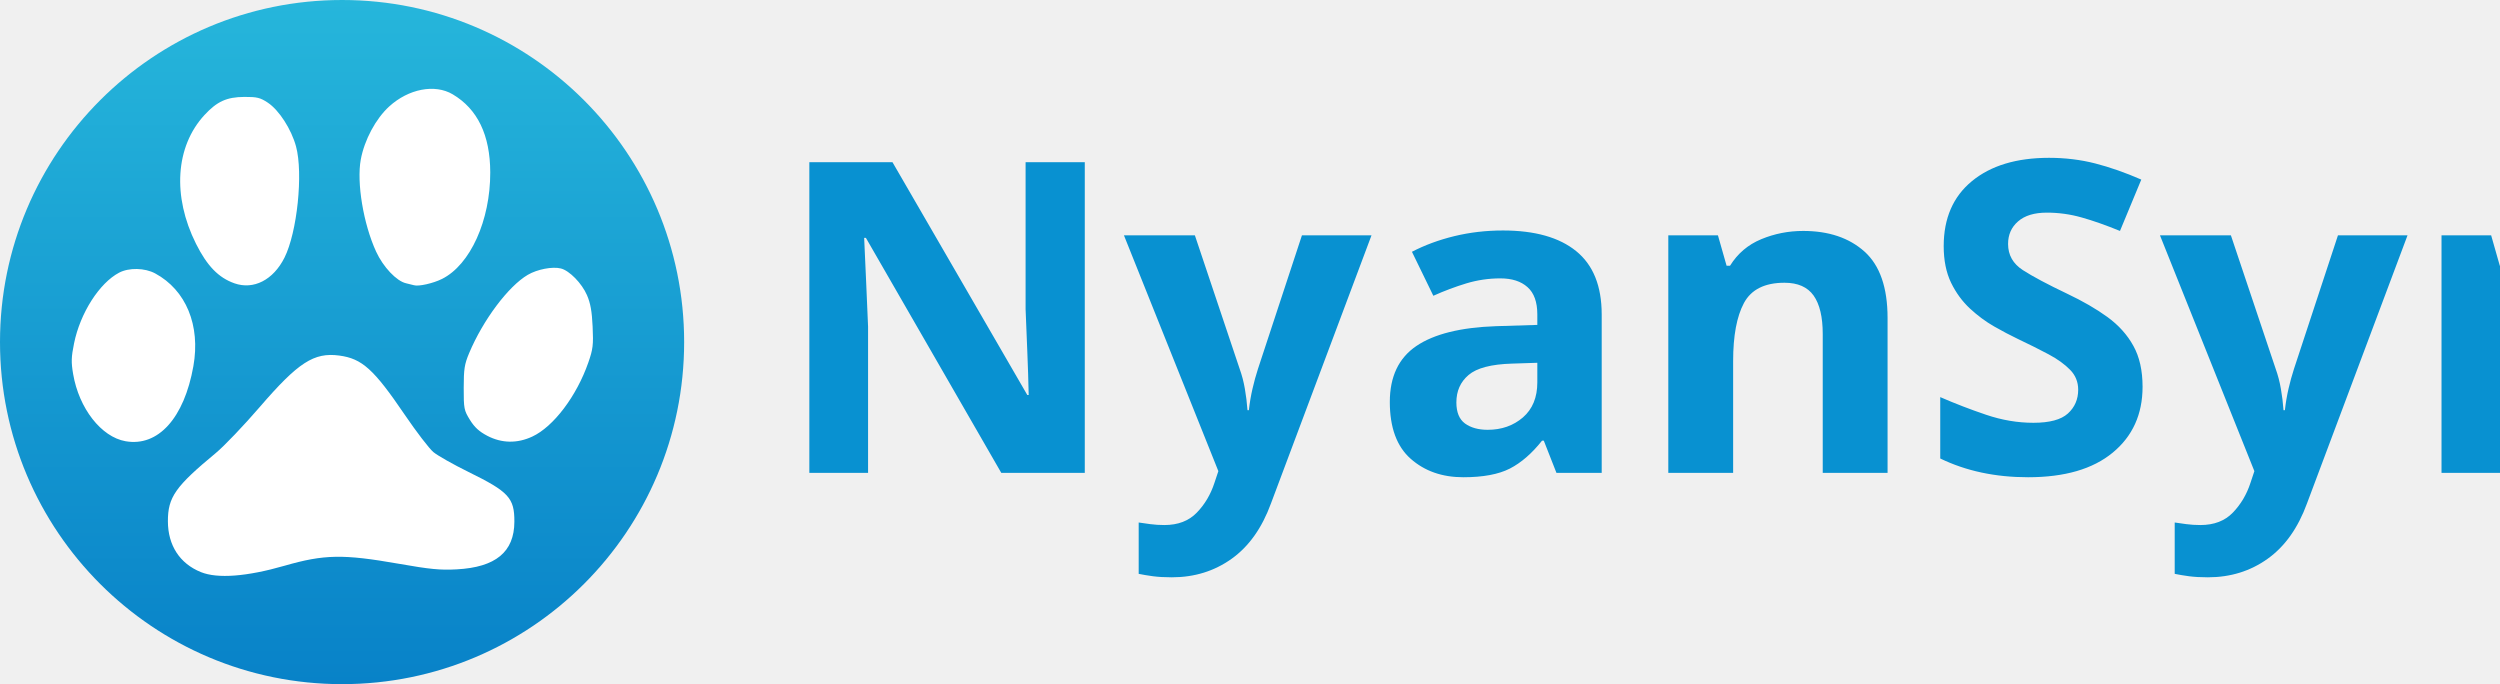
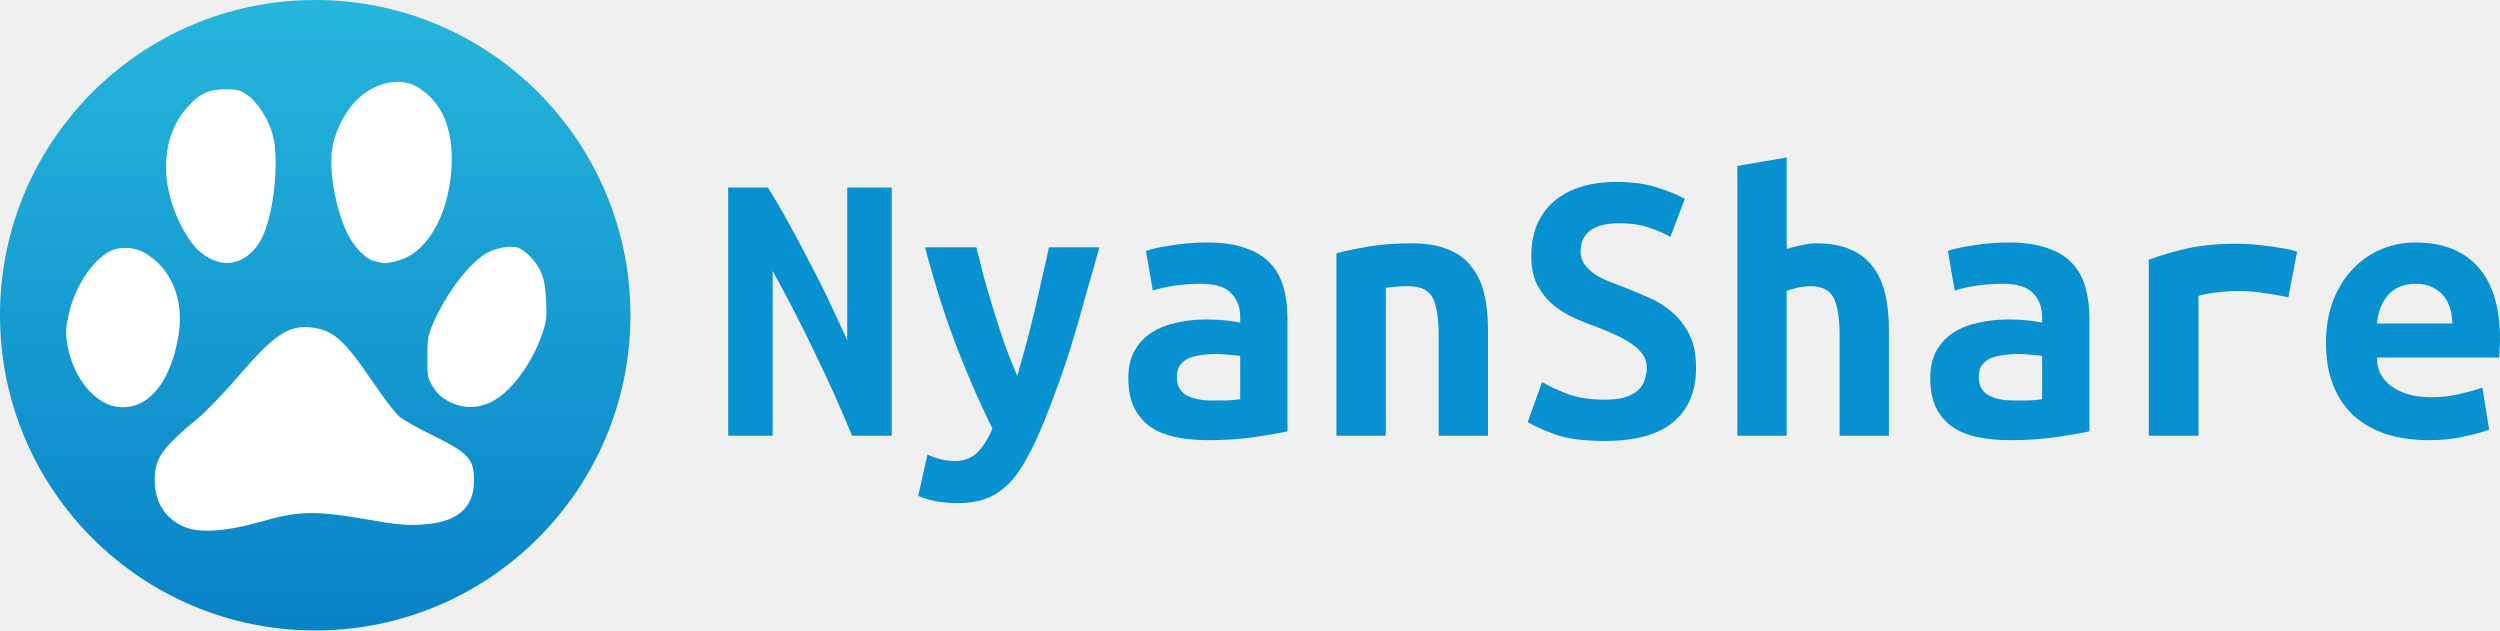
- <svg xmlns="http://www.w3.org/2000/svg" version="1.1" id="Layer_1" x="0px" y="0px" viewBox="0 0 429 117.3" enable-background="new 0 0 429 117.3" xml:space="preserve">
+ <svg xmlns="http://www.w3.org/2000/svg" height="117.4" width="465.55" xml:space="preserve" enable-background="new 0 0 429 117.3" viewBox="0 0 465.55 117.4" y="0px" x="0px" id="Layer_1" version="1.1">
  <defs id="defs1093" />
  <g id="g1068">
-     <linearGradient id="SVGID_1_" gradientUnits="userSpaceOnUse" x1="58.666" y1="117.332" x2="58.666" y2="-9.094947e-13">
-       <stop offset="0" style="stop-color:#0882C8" id="stop1037" />
-       <stop offset="1" style="stop-color:#26B6DB" id="stop1039" />
+     <linearGradient y2="-9.094947e-13" x2="58.666" y1="117.332" x1="58.666" gradientUnits="userSpaceOnUse" id="SVGID_1_">
+       <stop id="stop1037" style="stop-color:#0882C8" offset="0" />
+       <stop id="stop1039" style="stop-color:#26B6DB" offset="1" />
    </linearGradient>
-     <circle cx="58.7" cy="58.7" r="58.7" id="circle1042" fill="url(#SVGID_1_)" />
-     <path style="fill:#ffffff;stroke-width:1;fill-opacity:1" d="m 34.477,98.175 c -3.634,-1.47 -5.66,-4.589 -5.665,-8.724 -0.006,-4.141 1.273,-5.961 8.233,-11.724 1.416,-1.172 4.816,-4.733 7.555,-7.913 6.573,-7.628 9.275,-9.377 13.606,-8.802 3.923,0.52 5.932,2.333 11.236,10.139 1.996,2.938 4.213,5.83 4.925,6.426 0.712,0.596 3.419,2.128 6.015,3.404 6.932,3.407 7.9,4.456 7.885,8.548 -0.02,5.183 -3.202,7.812 -9.895,8.173 -2.839,0.153 -4.537,-0.011 -9.993,-0.969 -9.505,-1.668 -12.742,-1.61 -19.541,0.346 -6.495,1.869 -11.506,2.251 -14.36,1.096 z M 21.545,75.715 c -4.167,-0.732 -7.99,-5.629 -8.994,-11.523 -0.35,-2.057 -0.324,-2.914 0.162,-5.296 1.057,-5.179 4.337,-10.32 7.725,-12.104 1.691,-0.891 4.412,-0.835 6.193,0.128 5.297,2.863 7.792,8.92 6.555,15.908 -1.58,8.919 -6.051,13.869 -11.641,12.887 z m 62.067,-0.936 c -1.385,-0.723 -2.191,-1.463 -2.972,-2.727 -1.016,-1.644 -1.071,-1.929 -1.067,-5.491 0.004,-3.244 0.131,-4.059 0.933,-5.97 2.382,-5.677 6.724,-11.473 10.059,-13.428 1.634,-0.958 4.234,-1.458 5.686,-1.093 1.462,0.367 3.59,2.541 4.471,4.569 0.602,1.386 0.851,2.772 0.973,5.417 0.146,3.144 0.06,3.854 -0.738,6.149 -2.007,5.772 -5.975,11.017 -9.619,12.713 -2.593,1.207 -5.243,1.16 -7.727,-0.137 z M 40.224,48.615 c -2.724,-0.961 -4.684,-2.979 -6.59,-6.785 -4.086,-8.159 -3.528,-16.686 1.444,-22.081 2.158,-2.341 3.83,-3.102 6.854,-3.118 2.169,-0.012 2.717,0.122 4.016,0.981 1.932,1.277 4.051,4.562 4.852,7.522 1.248,4.612 0.197,14.733 -1.982,19.078 -1.921,3.832 -5.303,5.564 -8.595,4.403 z m 30.818,0.331 c -0.195,-0.062 -0.804,-0.212 -1.353,-0.334 -1.632,-0.361 -3.934,-2.789 -5.148,-5.432 -2.182,-4.748 -3.363,-11.843 -2.63,-15.807 0.621,-3.357 2.566,-6.991 4.867,-9.095 3.324,-3.038 7.834,-3.906 10.897,-2.098 4.278,2.526 6.436,7.009 6.452,13.404 0.021,8.239 -3.428,15.857 -8.274,18.279 -1.528,0.764 -4.037,1.328 -4.811,1.082 z" id="path1207" />
+     <circle style="fill:url(#SVGID_1_)" id="circle1042" r="58.7" cy="58.7" cx="58.7" />
+     <path id="path1207" d="m 34.477,98.175 c -3.634,-1.47 -5.66,-4.589 -5.665,-8.724 -0.006,-4.141 1.273,-5.961 8.233,-11.724 1.416,-1.172 4.816,-4.733 7.555,-7.913 6.573,-7.628 9.275,-9.377 13.606,-8.802 3.923,0.52 5.932,2.333 11.236,10.139 1.996,2.938 4.213,5.83 4.925,6.426 0.712,0.596 3.419,2.128 6.015,3.404 6.932,3.407 7.9,4.456 7.885,8.548 -0.02,5.183 -3.202,7.812 -9.895,8.173 -2.839,0.153 -4.537,-0.011 -9.993,-0.969 -9.505,-1.668 -12.742,-1.61 -19.541,0.346 -6.495,1.869 -11.506,2.251 -14.36,1.096 z M 21.545,75.715 c -4.167,-0.732 -7.99,-5.629 -8.994,-11.523 -0.35,-2.057 -0.324,-2.914 0.162,-5.296 1.057,-5.179 4.337,-10.32 7.725,-12.104 1.691,-0.891 4.412,-0.835 6.193,0.128 5.297,2.863 7.792,8.92 6.555,15.908 -1.58,8.919 -6.051,13.869 -11.641,12.887 z m 62.067,-0.936 c -1.385,-0.723 -2.191,-1.463 -2.972,-2.727 -1.016,-1.644 -1.071,-1.929 -1.067,-5.491 0.004,-3.244 0.131,-4.059 0.933,-5.97 2.382,-5.677 6.724,-11.473 10.059,-13.428 1.634,-0.958 4.234,-1.458 5.686,-1.093 1.462,0.367 3.59,2.541 4.471,4.569 0.602,1.386 0.851,2.772 0.973,5.417 0.146,3.144 0.06,3.854 -0.738,6.149 -2.007,5.772 -5.975,11.017 -9.619,12.713 -2.593,1.207 -5.243,1.16 -7.727,-0.137 z M 40.224,48.615 c -2.724,-0.961 -4.684,-2.979 -6.59,-6.785 -4.086,-8.159 -3.528,-16.686 1.444,-22.081 2.158,-2.341 3.83,-3.102 6.854,-3.118 2.169,-0.012 2.717,0.122 4.016,0.981 1.932,1.277 4.051,4.562 4.852,7.522 1.248,4.612 0.197,14.733 -1.982,19.078 -1.921,3.832 -5.303,5.564 -8.595,4.403 z m 30.818,0.331 c -0.195,-0.062 -0.804,-0.212 -1.353,-0.334 -1.632,-0.361 -3.934,-2.789 -5.148,-5.432 -2.182,-4.748 -3.363,-11.843 -2.63,-15.807 0.621,-3.357 2.566,-6.991 4.867,-9.095 3.324,-3.038 7.834,-3.906 10.897,-2.098 4.278,2.526 6.436,7.009 6.452,13.404 0.021,8.239 -3.428,15.857 -8.274,18.279 -1.528,0.764 -4.037,1.328 -4.811,1.082 z" style="fill:#ffffff;fill-opacity:1;stroke-width:1" />
  </g>
-   <text xml:space="preserve" style="font-style:normal;font-variant:normal;font-weight:normal;font-stretch:normal;font-size:40px;line-height:1.25;font-family:QUAKE2;-inkscape-font-specification:QUAKE2;letter-spacing:0px;word-spacing:0px;fill:#0891d1;fill-opacity:1;stroke:none" x="132.164" y="81.145" id="text1118">
-     <tspan id="tspan1116" x="132.164" y="81.145" style="font-style:normal;font-variant:normal;font-weight:bold;font-stretch:normal;font-size:74.667px;font-family:'Ubuntu Mono';-inkscape-font-specification:'Ubuntu Mono Bold';fill:#0891d1;fill-opacity:1">NyanSync</tspan>
-   </text>
+   <g id="text1118" style="font-style:normal;font-variant:normal;font-weight:normal;font-stretch:normal;font-size:40px;line-height:1.25;font-family:QUAKE2;-inkscape-font-specification:QUAKE2;letter-spacing:0px;word-spacing:0px;fill:#0891d1;fill-opacity:1;stroke:none" aria-label="NyanShare">
+     <path id="path915" style="font-style:normal;font-variant:normal;font-weight:bold;font-stretch:normal;font-size:74.667px;font-family:'Ubuntu Mono';-inkscape-font-specification:'Ubuntu Mono Bold';fill:#0891d1;fill-opacity:1" d="m 158.67,81.145 q -3.136,-7.691 -6.869,-15.307 -3.659,-7.691 -7.915,-15.381 v 30.688 h -8.288 V 34.926 h 7.392 q 2.091,3.285 4.181,7.168 2.091,3.808 4.032,7.616 2.016,3.808 3.659,7.392 1.717,3.584 2.912,6.272 V 34.926 h 8.288 v 46.219 z" />
+     <path id="path917" style="font-style:normal;font-variant:normal;font-weight:bold;font-stretch:normal;font-size:74.667px;font-family:'Ubuntu Mono';-inkscape-font-specification:'Ubuntu Mono Bold';fill:#0891d1;fill-opacity:1" d="m 204.74,46.052 q -1.419,4.928 -2.763,9.707 -1.269,4.704 -2.688,9.259 -1.419,4.48 -3.061,8.811 -1.568,4.331 -3.435,8.437 -1.419,2.987 -2.837,5.152 -1.344,2.165 -3.061,3.509 -1.643,1.419 -3.733,2.091 -2.016,0.672 -4.779,0.672 -2.315,0 -4.256,-0.373 -1.867,-0.373 -3.136,-0.971 l 1.717,-7.691 q 1.493,0.672 2.613,0.896 1.195,0.299 2.539,0.299 2.688,0 4.331,-1.792 1.643,-1.792 2.613,-4.256 -3.285,-6.571 -6.571,-15.008 -3.285,-8.512 -5.973,-18.741 h 9.557 q 0.672,2.763 1.493,5.899 0.896,3.136 1.867,6.272 0.971,3.136 2.016,6.197 1.12,2.987 2.24,5.6 0.747,-2.613 1.568,-5.6 0.821,-3.061 1.568,-6.123 0.747,-3.136 1.419,-6.272 0.747,-3.136 1.344,-5.973 z" />
+     <path id="path919" style="font-style:normal;font-variant:normal;font-weight:bold;font-stretch:normal;font-size:74.667px;font-family:'Ubuntu Mono';-inkscape-font-specification:'Ubuntu Mono Bold';fill:#0891d1;fill-opacity:1" d="m 225.572,74.574 q 1.493,0 2.912,0 1.419,-0.075 2.464,-0.224 v -8.064 q -0.896,-0.149 -2.165,-0.224 -1.269,-0.149 -2.315,-0.149 -1.419,0 -2.763,0.224 -1.344,0.149 -2.389,0.597 -0.971,0.448 -1.568,1.269 -0.597,0.821 -0.597,2.165 0,2.389 1.792,3.435 1.792,0.971 4.629,0.971 z m -0.821,-29.419 q 4.331,0 7.168,1.045 2.912,0.971 4.629,2.837 1.717,1.792 2.464,4.48 0.747,2.613 0.747,5.899 v 20.907 q -2.016,0.448 -5.973,1.045 -3.957,0.597 -8.885,0.597 -3.36,0 -6.123,-0.597 -2.688,-0.597 -4.629,-1.941 -1.941,-1.419 -2.987,-3.584 -1.045,-2.24 -1.045,-5.451 0,-3.061 1.195,-5.152 1.195,-2.091 3.211,-3.36 2.016,-1.269 4.629,-1.792 2.613,-0.597 5.451,-0.597 3.584,0 6.347,0.597 v -1.12 q 0,-2.613 -1.643,-4.331 -1.643,-1.792 -5.675,-1.792 -2.613,0 -5.077,0.373 -2.389,0.373 -3.883,0.896 l -1.269,-7.392 q 1.717,-0.597 4.853,-1.045 3.136,-0.523 6.496,-0.523 z" />
+     <path id="path921" style="font-style:normal;font-variant:normal;font-weight:bold;font-stretch:normal;font-size:74.667px;font-family:'Ubuntu Mono';-inkscape-font-specification:'Ubuntu Mono Bold';fill:#0891d1;fill-opacity:1" d="m 248.868,47.172 q 2.464,-0.672 6.048,-1.269 3.659,-0.597 7.915,-0.597 4.181,0 6.944,1.195 2.763,1.12 4.331,3.285 1.643,2.091 2.315,5.077 0.672,2.912 0.672,6.496 v 19.787 h -9.184 v -18.592 q 0,-4.928 -1.12,-7.093 -1.12,-2.165 -4.555,-2.165 -1.045,0 -2.091,0.075 -0.971,0.075 -2.091,0.224 v 27.552 h -9.184 z" />
+     <path id="path923" style="font-style:normal;font-variant:normal;font-weight:bold;font-stretch:normal;font-size:74.667px;font-family:'Ubuntu Mono';-inkscape-font-specification:'Ubuntu Mono Bold';fill:#0891d1;fill-opacity:1" d="m 298.82,74.425 q 2.315,0 3.808,-0.448 1.568,-0.523 2.464,-1.344 0.896,-0.896 1.195,-1.941 0.373,-1.12 0.373,-2.24 0,-1.419 -0.821,-2.539 -0.821,-1.12 -2.091,-1.941 -1.269,-0.896 -2.837,-1.568 -1.568,-0.747 -3.136,-1.344 -2.091,-0.747 -4.331,-1.717 -2.24,-0.971 -4.107,-2.464 -1.792,-1.493 -2.987,-3.659 -1.195,-2.24 -1.195,-5.525 0,-6.496 4.181,-10.155 4.256,-3.659 11.648,-3.659 4.256,0 7.392,0.971 3.211,0.971 5.376,2.165 l -2.688,7.093 q -1.867,-1.045 -4.181,-1.792 -2.24,-0.747 -5.227,-0.747 -7.317,0 -7.317,5.301 0,1.344 0.747,2.389 0.747,0.971 1.867,1.792 1.195,0.747 2.613,1.344 1.493,0.597 2.912,1.12 2.165,0.821 4.48,1.867 2.389,0.971 4.331,2.688 2.016,1.643 3.285,4.181 1.269,2.464 1.269,6.272 0,6.496 -4.256,10.08 -4.181,3.509 -12.768,3.509 -5.749,0 -9.184,-1.195 -3.435,-1.269 -5.152,-2.315 l 2.688,-7.467 q 2.016,1.195 4.779,2.24 2.837,1.045 6.869,1.045 z" />
+     <path id="path925" style="font-style:normal;font-variant:normal;font-weight:bold;font-stretch:normal;font-size:74.667px;font-family:'Ubuntu Mono';-inkscape-font-specification:'Ubuntu Mono Bold';fill:#0891d1;fill-opacity:1" d="M 323.534,81.145 V 30.894 l 9.184,-1.568 v 17.024 q 1.12,-0.373 2.688,-0.672 1.568,-0.373 2.763,-0.373 3.883,0 6.496,1.195 2.613,1.12 4.181,3.285 1.568,2.091 2.24,5.077 0.672,2.912 0.672,6.496 v 19.787 h -9.184 v -18.592 q 0,-4.928 -1.12,-7.093 -1.12,-2.165 -4.256,-2.165 -1.269,0 -2.539,0.299 -1.195,0.299 -1.941,0.523 v 27.029 z" />
+     <path id="path927" style="font-style:normal;font-variant:normal;font-weight:bold;font-stretch:normal;font-size:74.667px;font-family:'Ubuntu Mono';-inkscape-font-specification:'Ubuntu Mono Bold';fill:#0891d1;fill-opacity:1" d="m 374.905,74.574 q 1.493,0 2.912,0 1.419,-0.075 2.464,-0.224 v -8.064 q -0.896,-0.149 -2.165,-0.224 -1.269,-0.149 -2.315,-0.149 -1.419,0 -2.763,0.224 -1.344,0.149 -2.389,0.597 -0.971,0.448 -1.568,1.269 -0.597,0.821 -0.597,2.165 0,2.389 1.792,3.435 1.792,0.971 4.629,0.971 z m -0.821,-29.419 q 4.331,0 7.168,1.045 2.912,0.971 4.629,2.837 1.717,1.792 2.464,4.48 0.747,2.613 0.747,5.899 v 20.907 q -2.016,0.448 -5.973,1.045 -3.957,0.597 -8.885,0.597 -3.36,0 -6.123,-0.597 -2.688,-0.597 -4.629,-1.941 -1.941,-1.419 -2.987,-3.584 -1.045,-2.24 -1.045,-5.451 0,-3.061 1.195,-5.152 1.195,-2.091 3.211,-3.36 2.016,-1.269 4.629,-1.792 2.613,-0.597 5.451,-0.597 3.584,0 6.347,0.597 v -1.12 q 0,-2.613 -1.643,-4.331 -1.643,-1.792 -5.675,-1.792 -2.613,0 -5.077,0.373 -2.389,0.373 -3.883,0.896 l -1.269,-7.392 q 1.717,-0.597 4.853,-1.045 3.136,-0.523 6.496,-0.523 z" />
+     <path id="path929" style="font-style:normal;font-variant:normal;font-weight:bold;font-stretch:normal;font-size:74.667px;font-family:'Ubuntu Mono';-inkscape-font-specification:'Ubuntu Mono Bold';fill:#0891d1;fill-opacity:1" d="m 426.126,55.385 q -0.896,-0.224 -2.165,-0.448 -1.195,-0.224 -2.464,-0.373 -1.269,-0.224 -2.464,-0.299 -1.195,-0.075 -2.016,-0.075 -1.941,0 -3.808,0.224 -1.867,0.149 -3.808,0.672 v 26.059 h -9.259 V 48.366 q 3.659,-1.344 7.467,-2.165 3.883,-0.821 9.035,-0.821 0.747,0 2.091,0.075 1.419,0.075 2.987,0.299 1.568,0.149 3.136,0.448 1.643,0.224 2.912,0.672 z" />
+     <path id="path931" style="font-style:normal;font-variant:normal;font-weight:bold;font-stretch:normal;font-size:74.667px;font-family:'Ubuntu Mono';-inkscape-font-specification:'Ubuntu Mono Bold';fill:#0891d1;fill-opacity:1" d="m 433.145,63.897 q 0,-4.629 1.419,-8.139 1.419,-3.509 3.733,-5.824 2.315,-2.389 5.301,-3.584 2.987,-1.195 6.123,-1.195 7.765,0 11.797,4.629 4.032,4.555 4.032,13.365 0,0.896 -0.075,1.867 0,0.971 -0.075,1.568 h -22.773 q 0,3.435 2.837,5.451 2.837,1.941 7.317,1.941 2.763,0 5.227,-0.597 2.539,-0.597 4.256,-1.195 l 1.269,7.84 q -2.389,0.821 -5.077,1.344 -2.688,0.597 -6.048,0.597 -4.48,0 -8.064,-1.12 -3.509,-1.195 -6.048,-3.435 -2.464,-2.315 -3.808,-5.675 -1.344,-3.36 -1.344,-7.84 z m 23.52,-3.659 q 0,-1.419 -0.373,-2.688 -0.373,-1.344 -1.195,-2.389 -0.821,-1.045 -2.091,-1.643 -1.269,-0.672 -3.136,-0.672 -1.792,0 -3.136,0.597 -1.269,0.597 -2.165,1.643 -0.821,1.045 -1.344,2.389 -0.448,1.344 -0.597,2.763 z" />
+   </g>
</svg>
